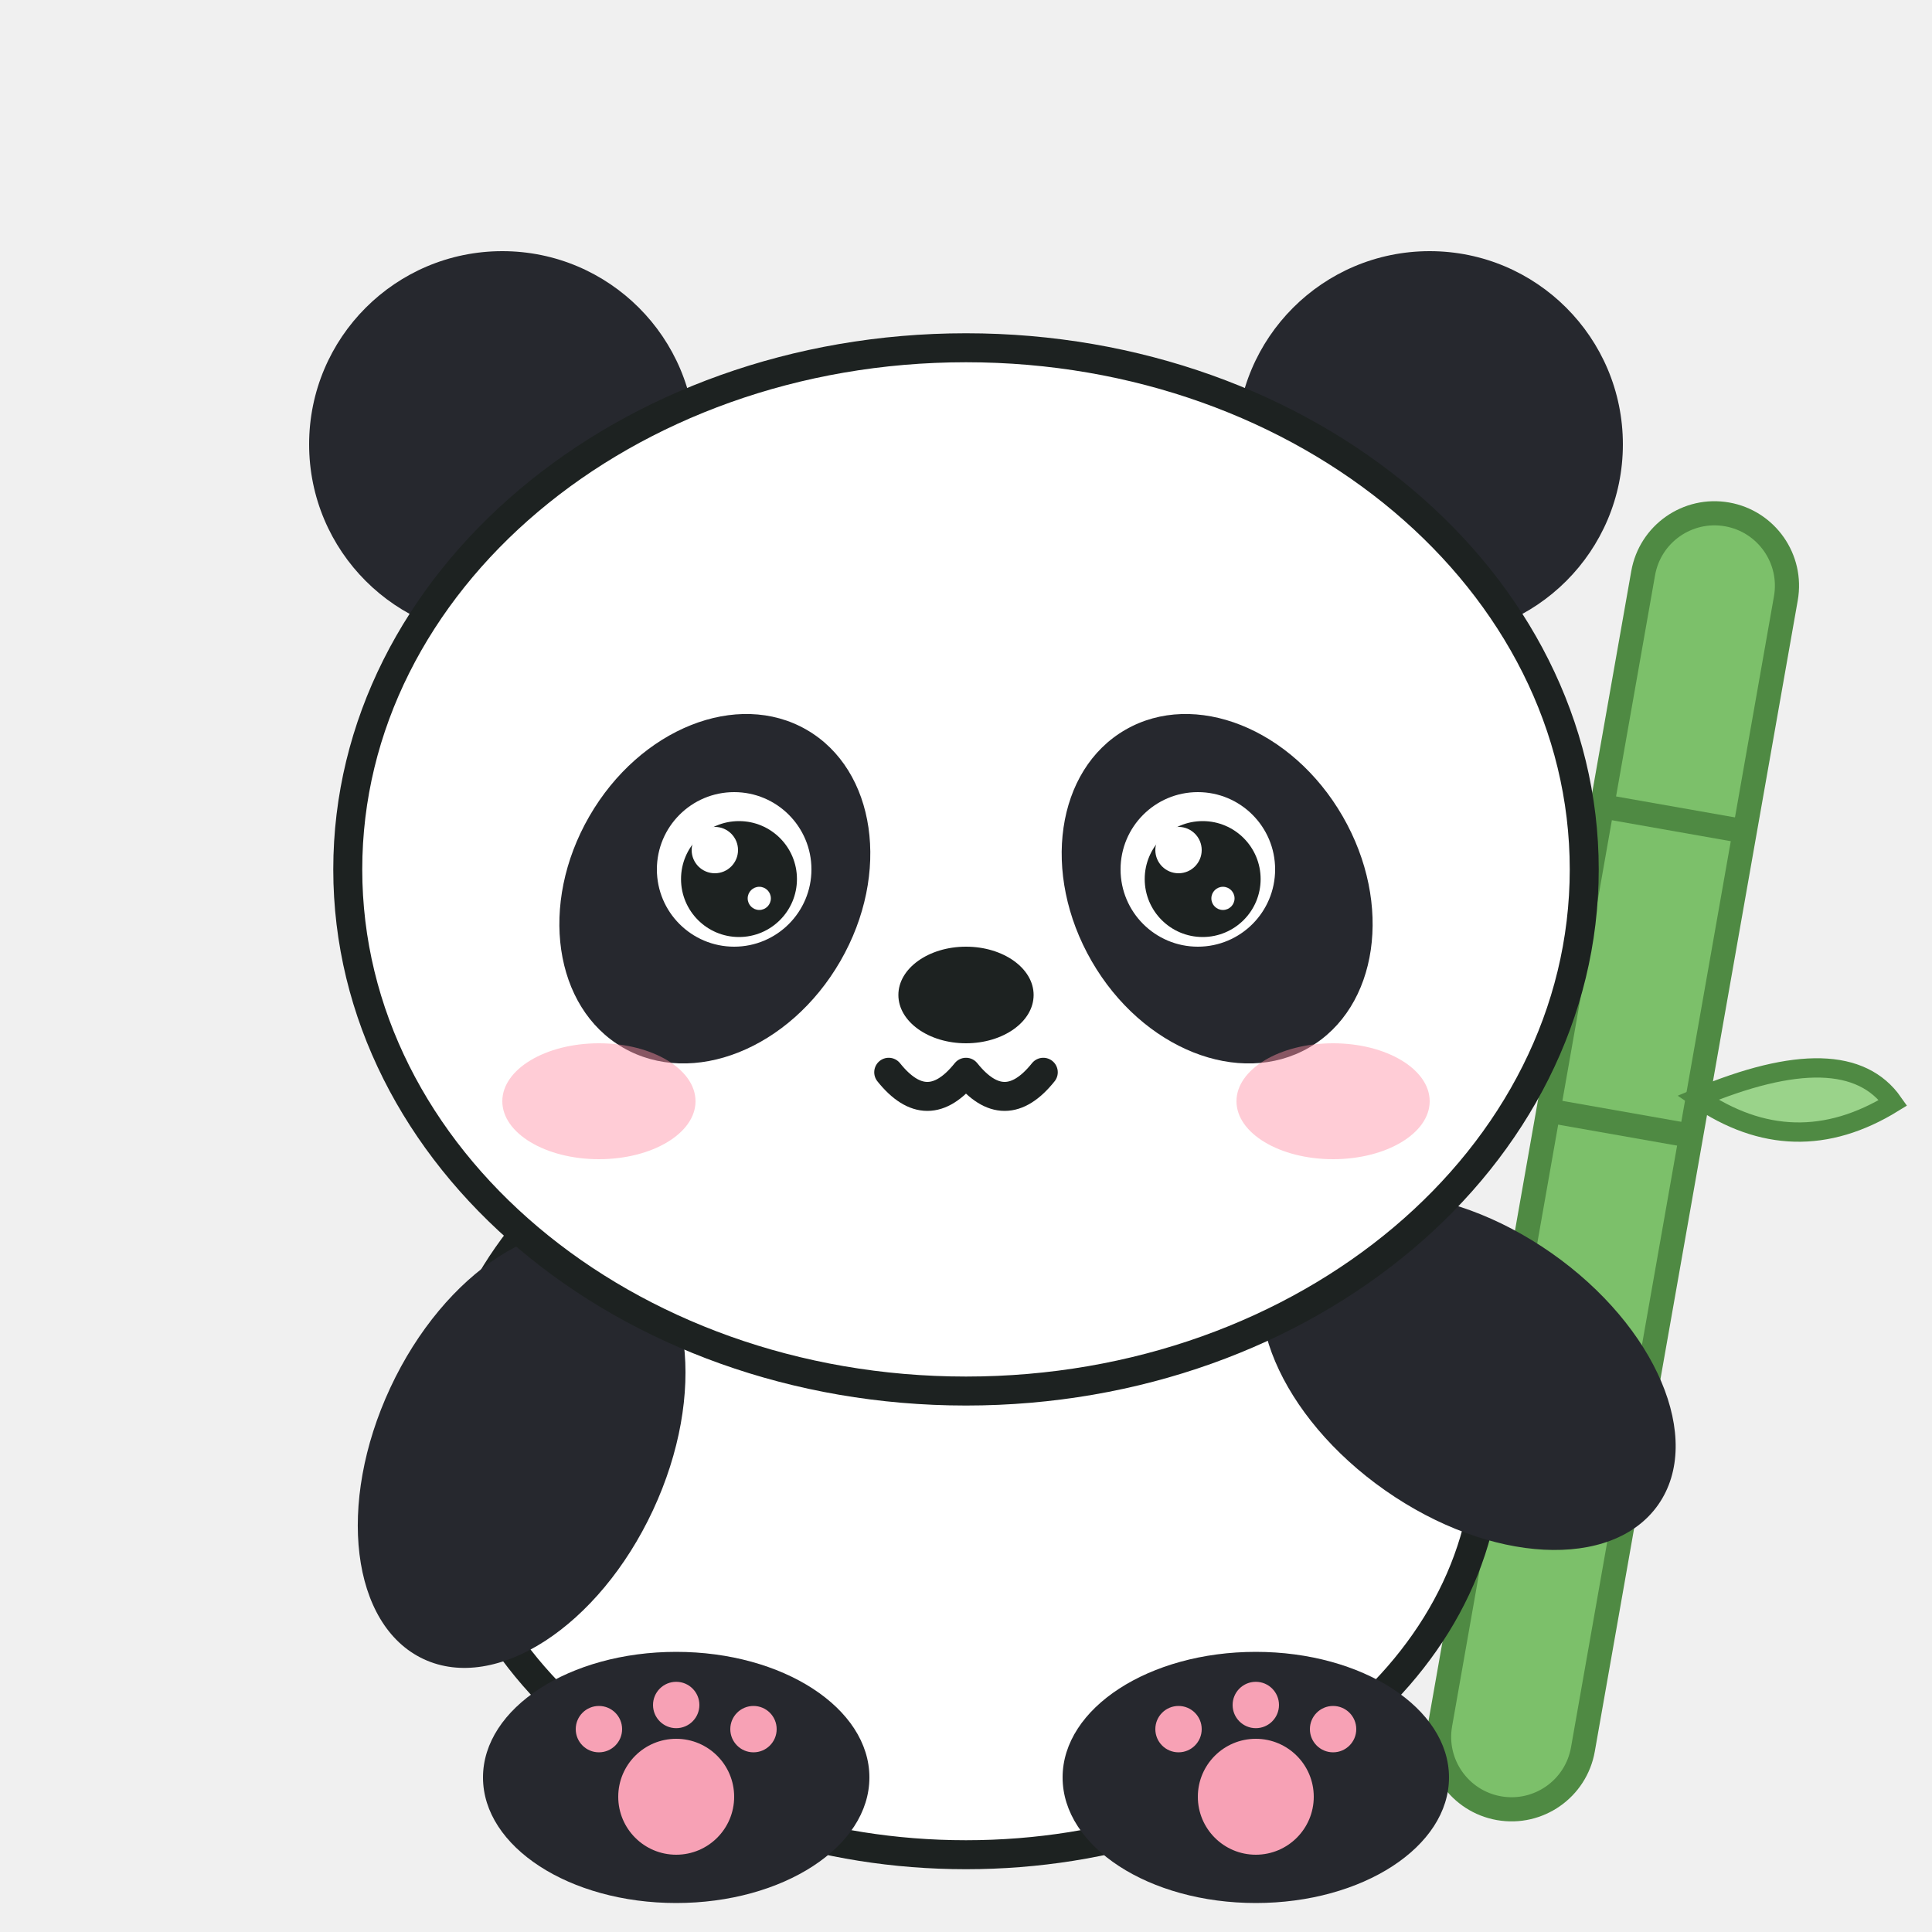
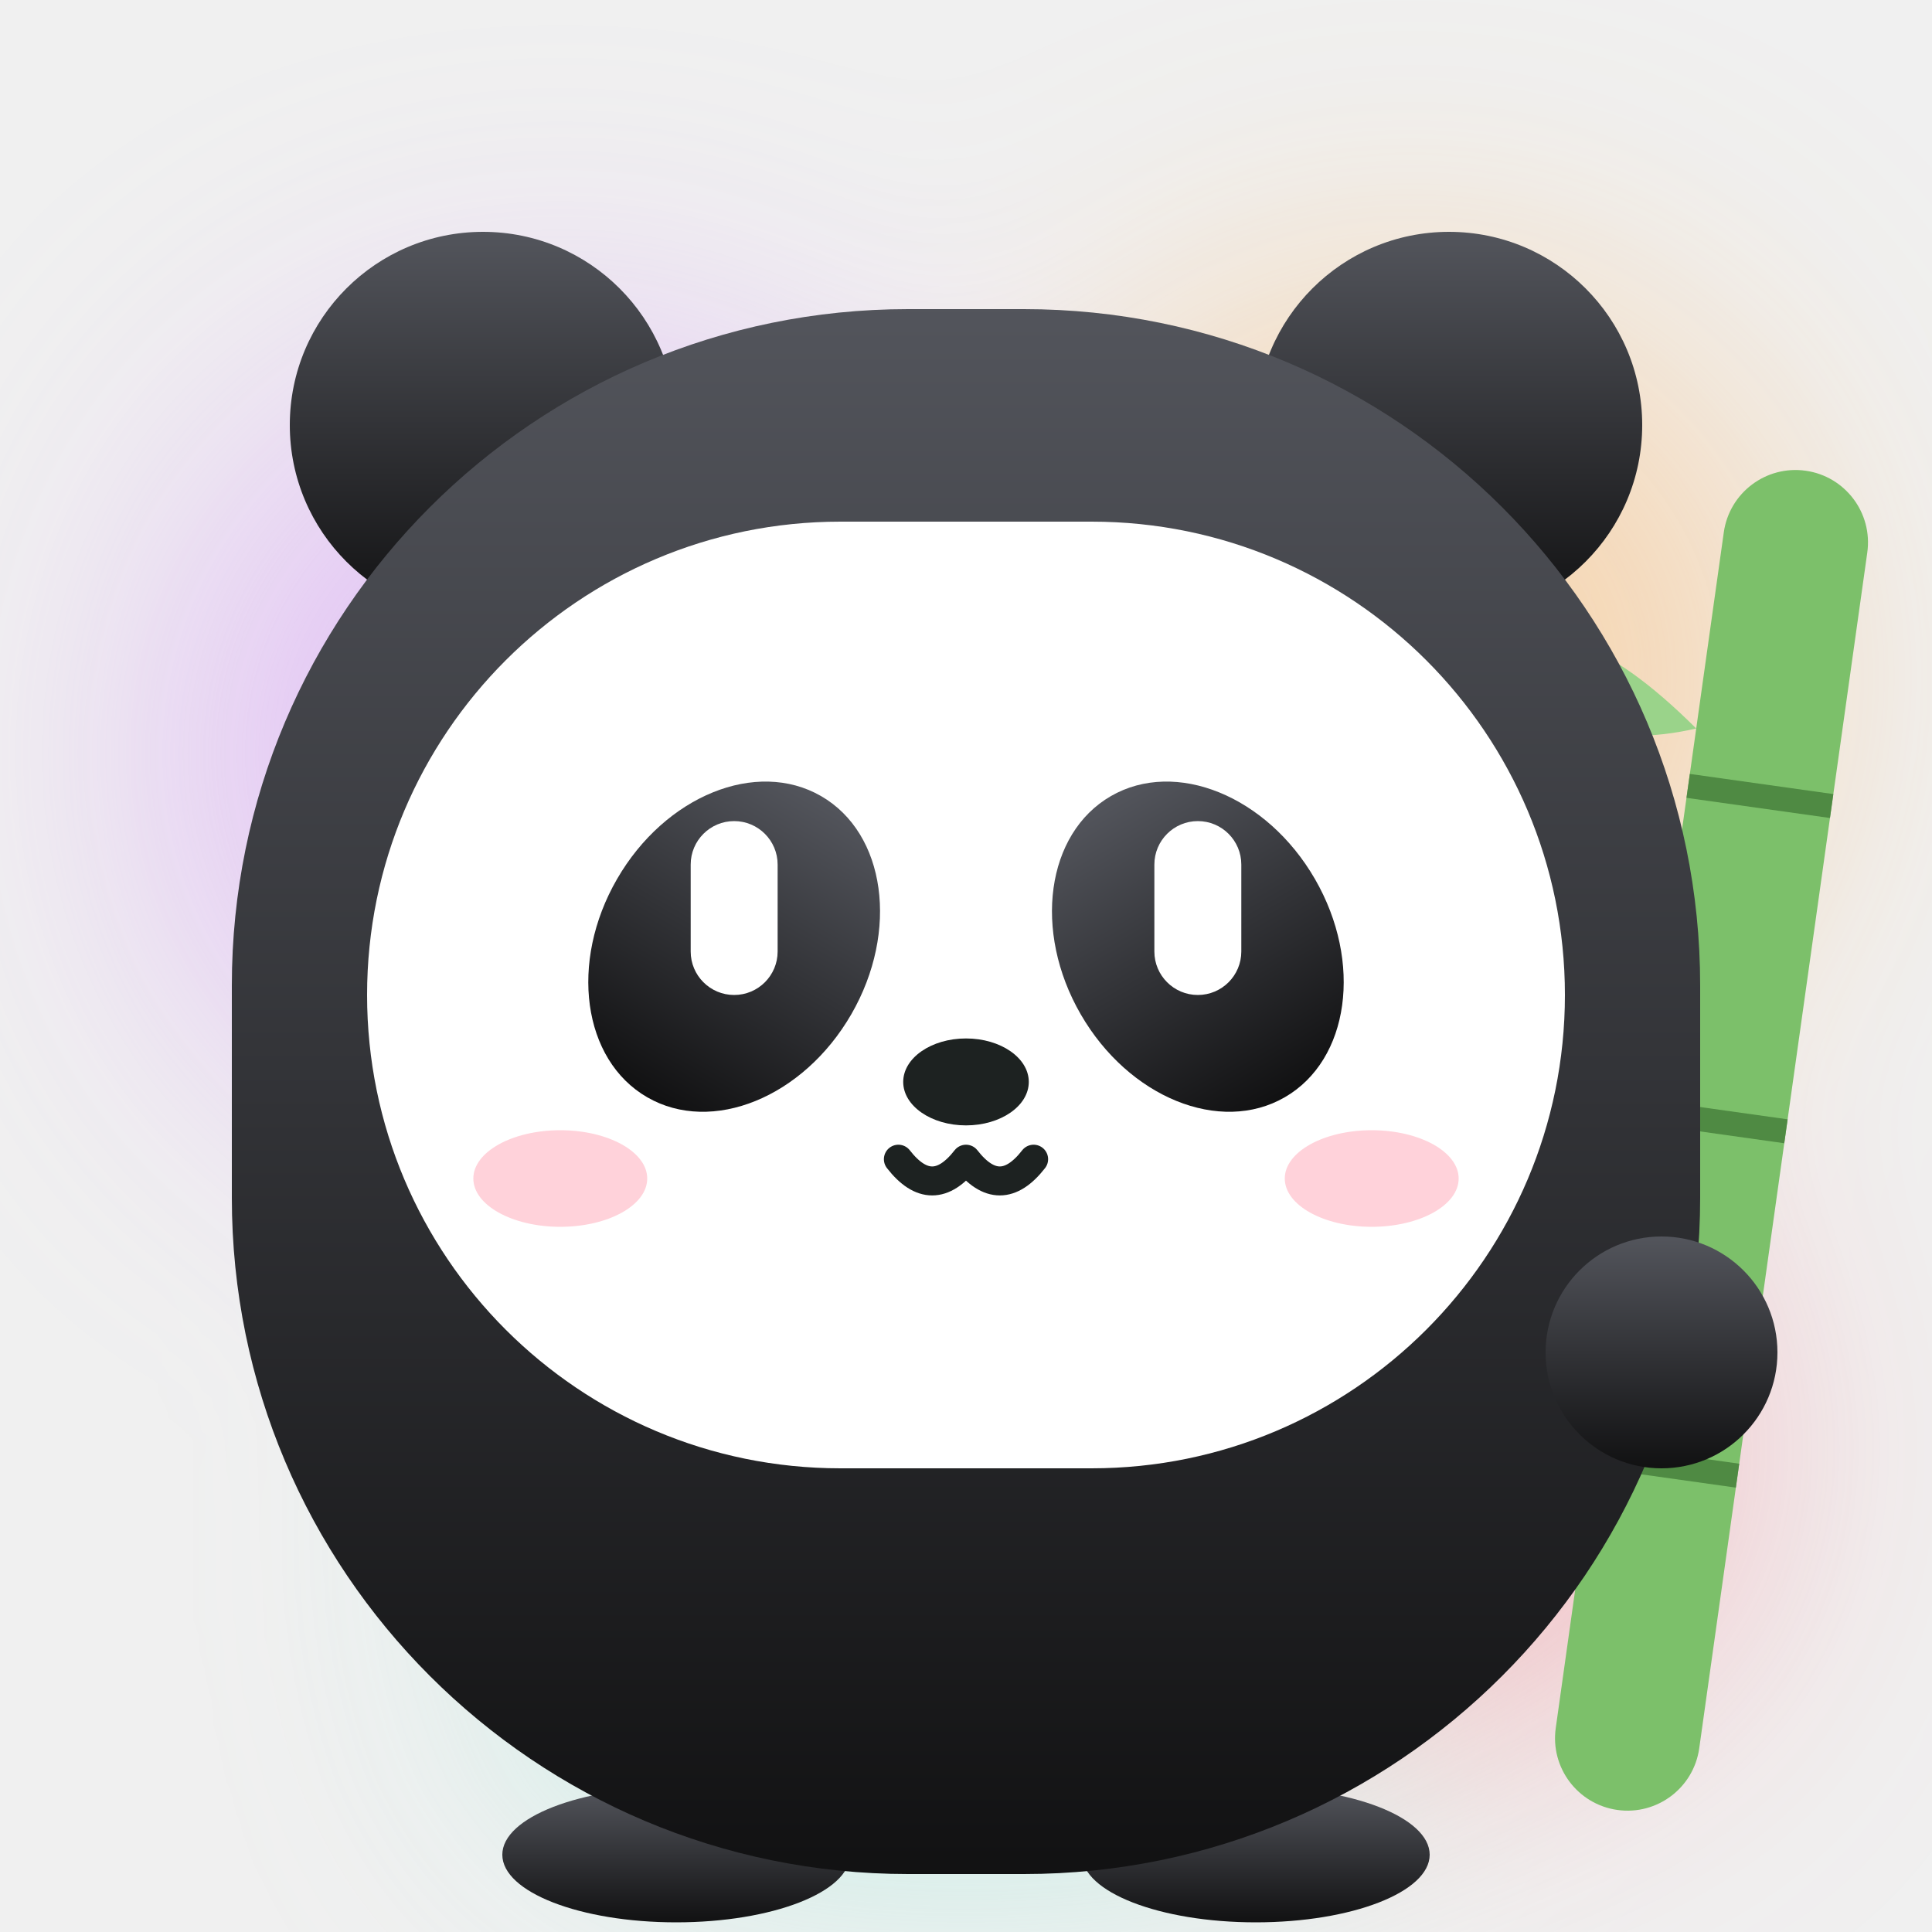
<svg xmlns="http://www.w3.org/2000/svg" viewBox="0 0 200 200" role="img" aria-label="Panda">
-   <g transform="rotate(10 164 140)">
-     <rect x="156" y="52" width="15" height="136" rx="7.5" fill="#7cc06a" stroke="#4f8a43" stroke-width="2.5" />
-     <path d="M156 84h15M156 116h15M156 150h15" stroke="#4f8a43" stroke-width="2.5" />
-     <path d="M171 112 q14 -9 20 -3 q-9 8 -20 3z" fill="#9ad38a" stroke="#4f8a43" stroke-width="2" />
+   <defs>
+     <linearGradient id="pd1c" x1="0" y1="0" x2="0" y2="1">
+       <stop offset="0" stop-color="#53555c" />
+       <stop offset="1" stop-color="#111112" />
+     </linearGradient>
+     <linearGradient id="pd1p" x1="0" y1="0" x2="0" y2="1">
+       <stop offset="0" stop-color="#53555c" />
+       <stop offset="1" stop-color="#111112" />
+     </linearGradient>
+     <filter id="pd1b" x="-50%" y="-50%" width="200%" height="200%">
+       <feGaussianBlur stdDeviation="16" />
+     </filter>
+   </defs>
+   <g filter="url(#pd1b)" opacity=".38">
+     <circle cx="58" cy="78" r="42" fill="#ce7bfe" />
+     <circle cx="146" cy="70" r="40" fill="#ffa946" />
+     <circle cx="100" cy="160" r="46" fill="#86ebd7" />
+     <circle cx="150" cy="150" r="30" fill="#f95b6d" />
  </g>
-   <ellipse cx="100" cy="150" rx="54" ry="42" fill="#ffffff" stroke="#1d2221" stroke-width="3" />
-   <ellipse cx="70" cy="184" rx="20" ry="13" fill="#26282e" />
-   <circle cx="70" cy="186" r="6" fill="#f7a1b5" />
-   <circle cx="62" cy="179" r="2.4" fill="#f7a1b5" />
-   <circle cx="70" cy="176.5" r="2.4" fill="#f7a1b5" />
-   <circle cx="78" cy="179" r="2.4" fill="#f7a1b5" />
-   <ellipse cx="130" cy="184" rx="20" ry="13" fill="#26282e" />
-   <circle cx="130" cy="186" r="6" fill="#f7a1b5" />
-   <circle cx="122" cy="179" r="2.4" fill="#f7a1b5" />
-   <circle cx="130" cy="176.5" r="2.4" fill="#f7a1b5" />
-   <circle cx="138" cy="179" r="2.4" fill="#f7a1b5" />
-   <ellipse cx="54" cy="150" rx="15" ry="24" transform="rotate(25 54 150)" fill="#26282e" />
-   <ellipse cx="152" cy="142" rx="15" ry="24" transform="rotate(-55 152 142)" fill="#26282e" />
+   <circle cx="50" cy="44" r="20" fill="url(#pd1p)" />
+   <circle cx="150" cy="44" r="20" fill="url(#pd1p)" />
+   <g transform="rotate(8 176 130)">
+     <rect x="168" y="48" width="15" height="140" rx="7.5" fill="#7cc06a" />
+     <path d="M168 82h15M168 116h15M168 152h15" stroke="#4f8a43" stroke-width="2.5" />
+     <path d="M168 76 q-16 -12 -22 -4 q9 9 22 4z" fill="#9ad38a" />
+   </g>
+   <ellipse cx="70" cy="192" rx="18" ry="7" fill="url(#pd1p)" />
+   <ellipse cx="130" cy="192" rx="18" ry="7" fill="url(#pd1p)" />
+   <rect x="24" y="32" width="152" height="162" rx="70" fill="url(#pd1c)" />
+   <circle cx="172" cy="140" r="12" fill="url(#pd1p)" />
  <g>
-     <circle cx="52" cy="46" r="20" fill="#26282e" />
-     <circle cx="148" cy="46" r="20" fill="#26282e" />
-     <ellipse cx="100" cy="90" rx="64" ry="54" fill="#ffffff" stroke="#1d2221" stroke-width="3" />
-     <ellipse cx="74" cy="92" rx="15" ry="19" transform="rotate(30 74 92)" fill="#26282e" />
-     <ellipse cx="126" cy="92" rx="15" ry="19" transform="rotate(-30 126 92)" fill="#26282e" />
+     <rect x="38" y="54" width="124" height="98" rx="49" fill="#ffffff" />
+     <ellipse cx="76" cy="98" rx="14" ry="18" transform="rotate(30 76 98)" fill="url(#pd1p)" />
+     <ellipse cx="124" cy="98" rx="14" ry="18" transform="rotate(-30 124 98)" fill="url(#pd1p)" />
    <g>
-       <circle cx="76" cy="90" r="8" fill="#ffffff" />
-       <circle cx="76.5" cy="91" r="6" fill="#1d2221" />
-       <circle cx="74" cy="88" r="2.4" fill="#ffffff" />
-       <circle cx="78.6" cy="93" r="1.2" fill="#ffffff" />
-       <circle cx="124" cy="90" r="8" fill="#ffffff" />
-       <circle cx="124.5" cy="91" r="6" fill="#1d2221" />
-       <circle cx="122" cy="88" r="2.4" fill="#ffffff" />
-       <circle cx="126.6" cy="93" r="1.2" fill="#ffffff" />
+       <rect x="71.5" y="85" width="9" height="18" rx="4.5" fill="#ffffff" />
+       <rect x="119.5" y="85" width="9" height="18" rx="4.5" fill="#ffffff" />
    </g>
-     <ellipse cx="62" cy="114" rx="10" ry="6" fill="#ff8fa3" opacity="0.45" />
-     <ellipse cx="138" cy="114" rx="10" ry="6" fill="#ff8fa3" opacity="0.45" />
-     <ellipse cx="100" cy="103" rx="7" ry="5" fill="#1d2221" />
-     <path d="M92 111 q4 5 8 0 q4 5 8 0" fill="none" stroke="#1d2221" stroke-width="3" stroke-linecap="round" stroke-linejoin="round" />
+     <ellipse cx="58" cy="122" rx="9" ry="5" fill="#ff8fa3" opacity="0.4" />
+     <ellipse cx="142" cy="122" rx="9" ry="5" fill="#ff8fa3" opacity="0.4" />
+     <ellipse cx="100" cy="112" rx="6.5" ry="4.5" fill="#1d2221" />
+     <path d="M93 120 q3.5 4.5 7 0 q3.5 4.5 7 0" fill="none" stroke="#1d2221" stroke-width="3" stroke-linecap="round" stroke-linejoin="round" />
  </g>
</svg>
